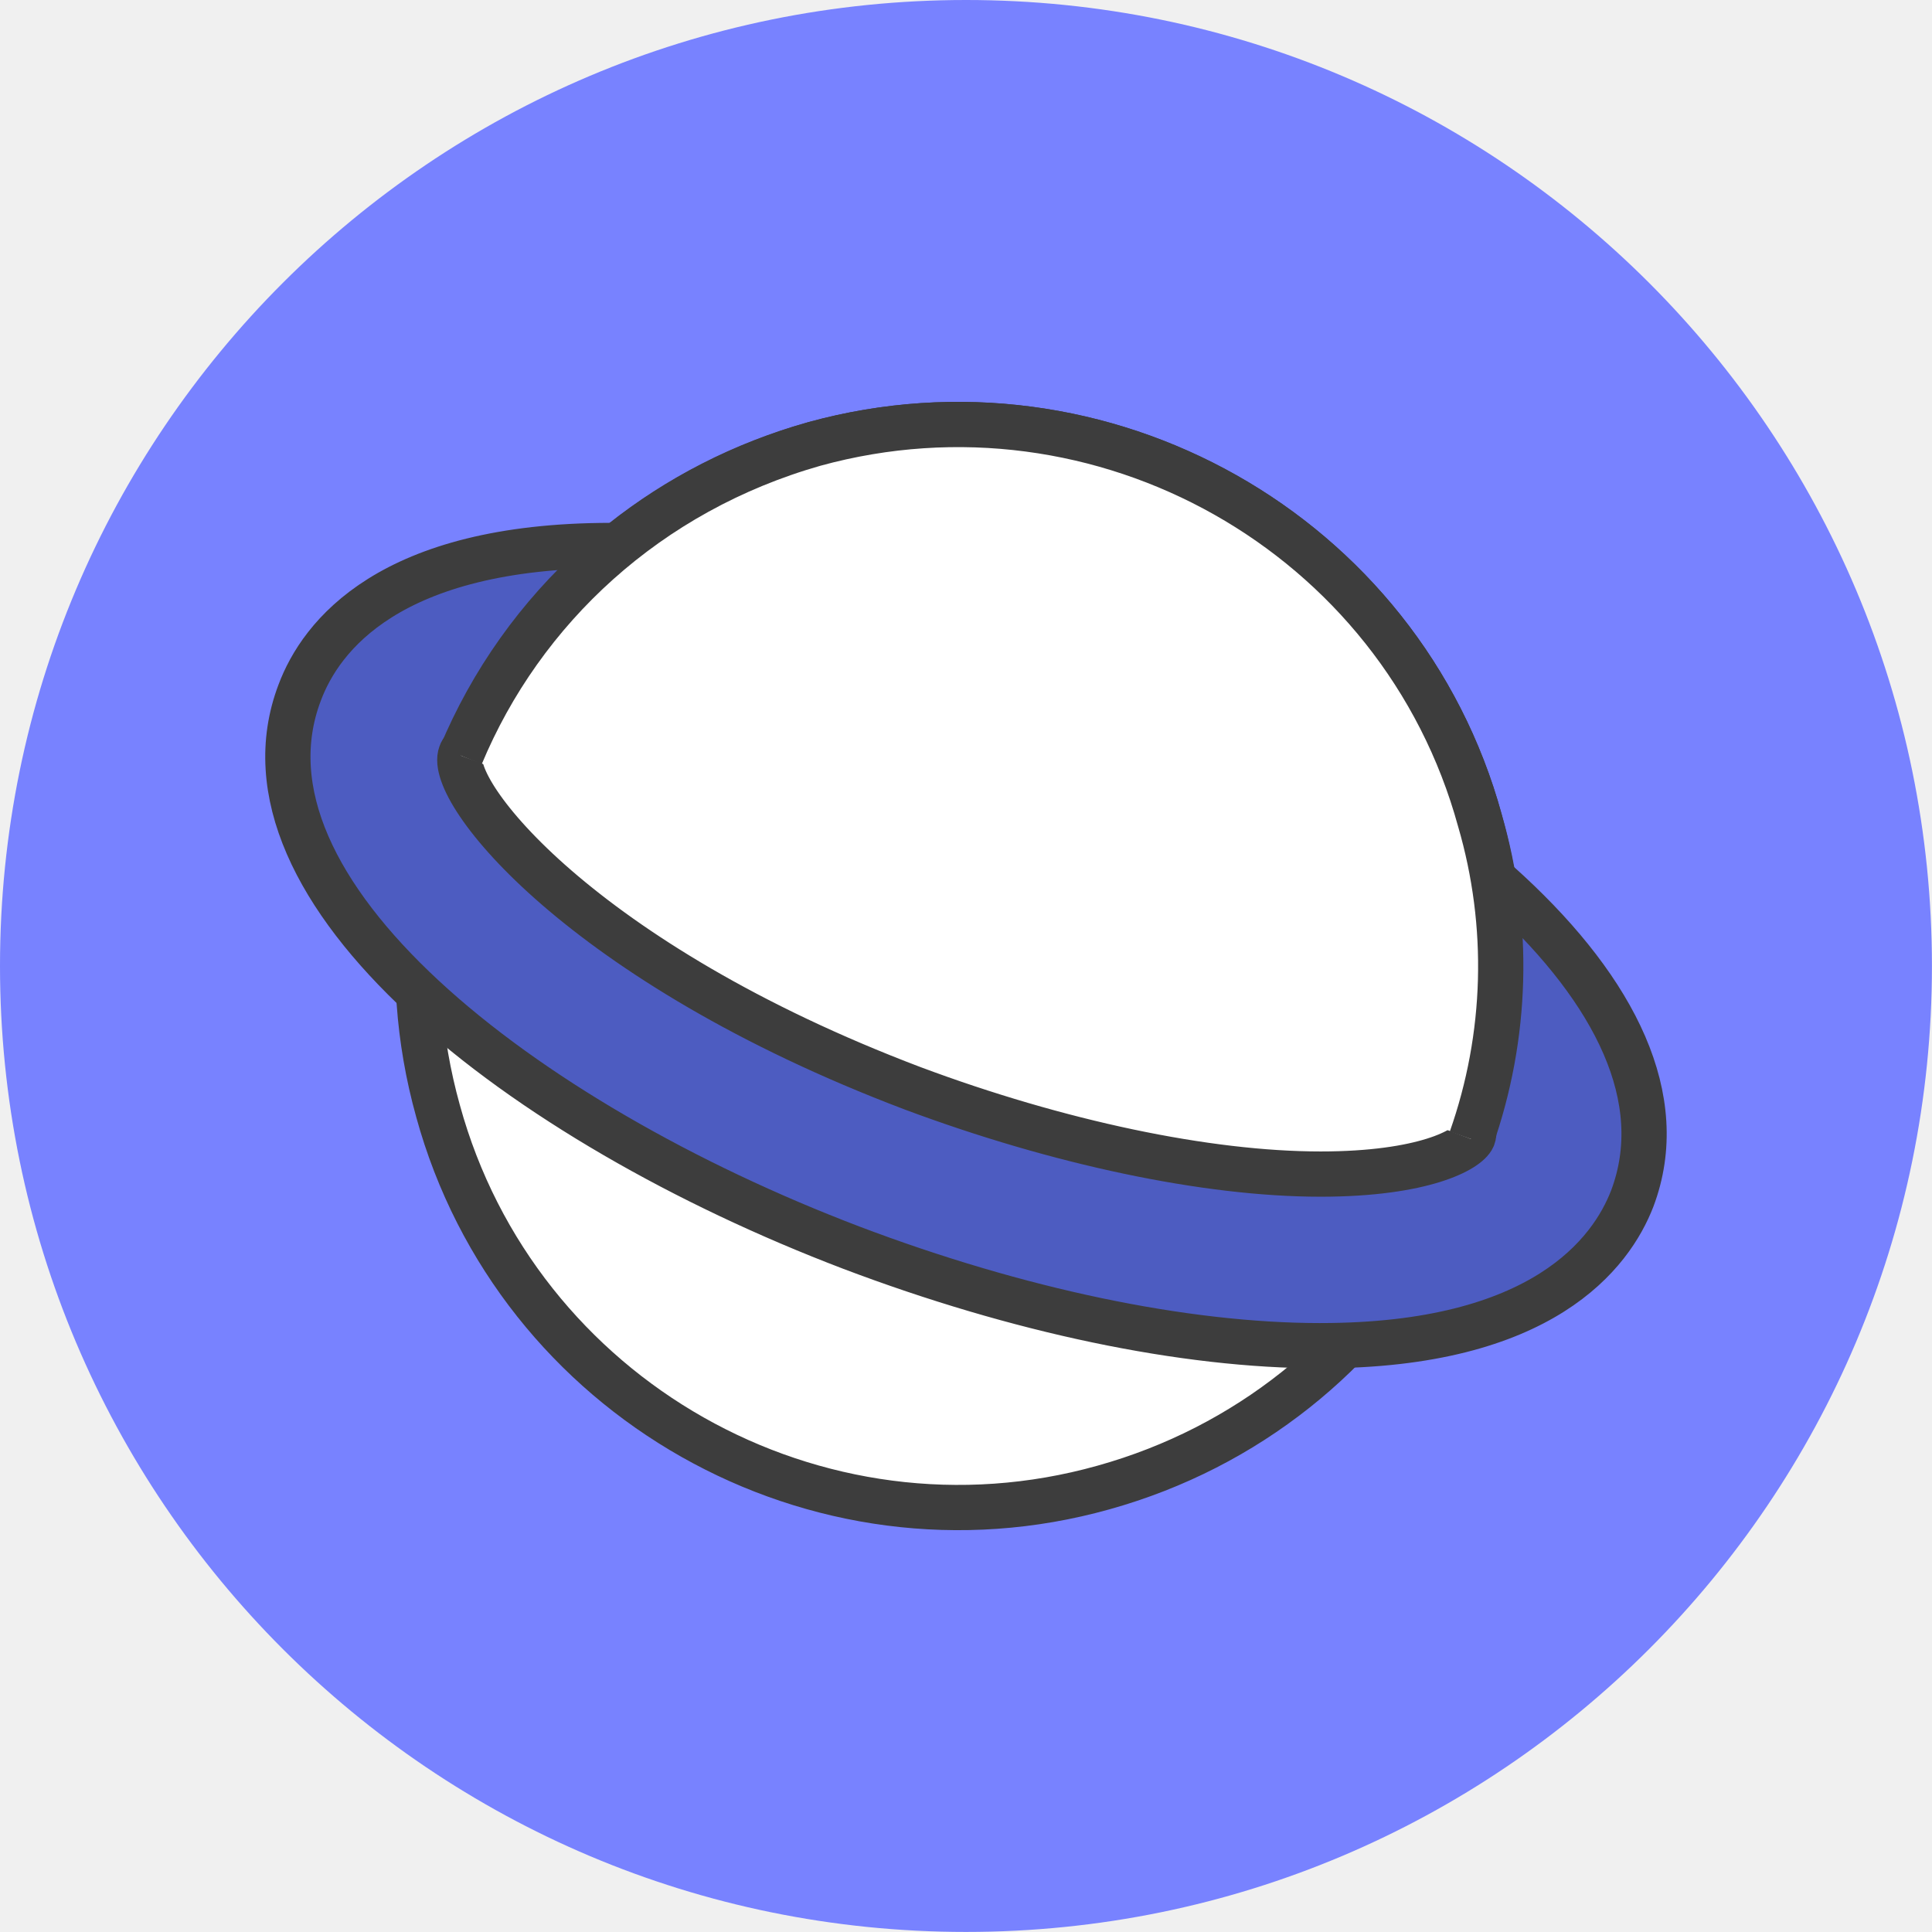
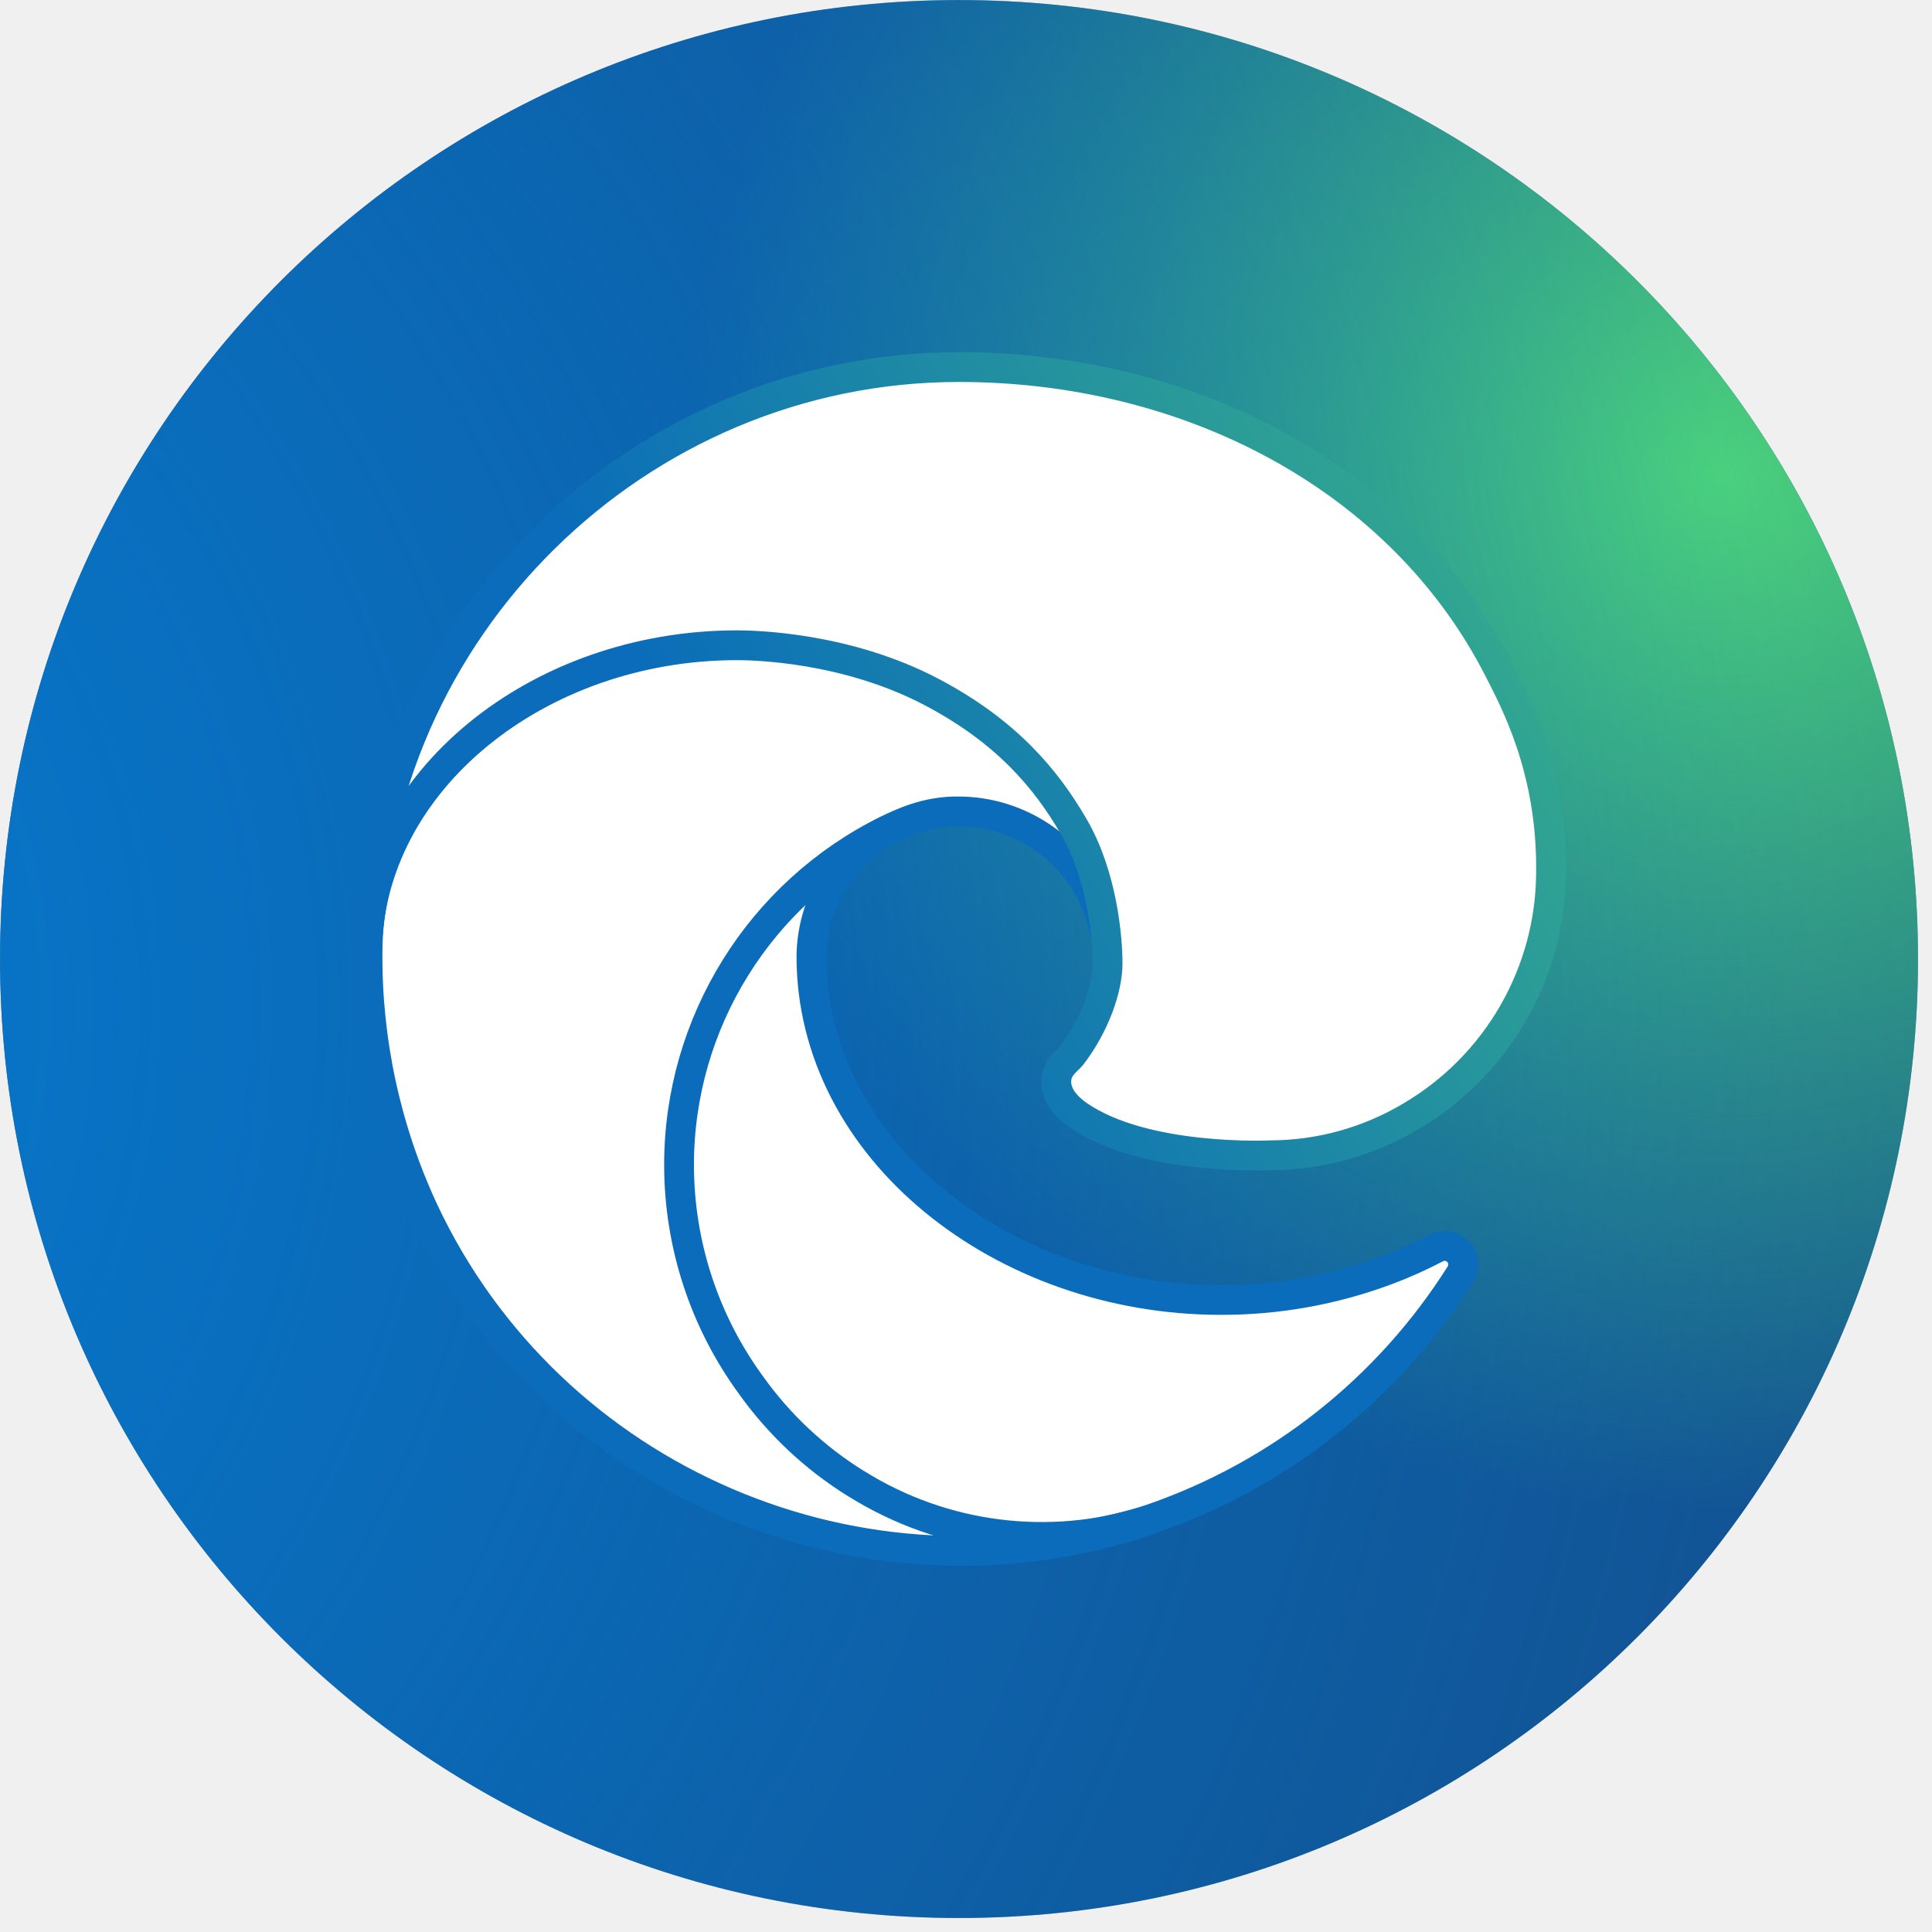
- <svg xmlns="http://www.w3.org/2000/svg" baseProfile="full" width="128.066" height="128.066" viewBox="0 0 128.07 128.07">
-   <path fill="#7882FF" fill-rule="evenodd" d="M128.066 64.033c0 35.378-28.655 64.033-64.033 64.033S0 99.411 0 64.033 28.655 0 64.033 0s64.033 28.655 64.033 64.033z" />
-   <g stroke-width="3" stroke-linejoin="round" stroke="#3D3D3D">
-     <path fill="#FFF" d="M98.1 54.382c5.34 19.153-5.803 38.885-24.955 44.224-19.036 5.34-38.885-5.919-44.108-24.956-5.34-19.152 5.803-38.884 24.956-44.224 19.036-5.223 38.885 5.92 44.108 24.956z" />
-     <path fill="#4D5CC1" d="M87.538 89.205c-9.054 0-20.08-2.322-31.108-6.5-21.938-8.358-41.554-23.68-36.563-36.796 1.392-3.715 5.92-9.75 20.661-9.75 9.054 0 20.197 2.321 31.108 6.5 21.938 8.241 41.555 23.563 36.563 36.795-1.392 3.599-5.919 9.75-20.66 9.75zm-47.01-41.671c-6.732 0-9.75 1.625-9.982 2.437-.93 2.438 7.893 13.813 29.947 22.17 9.634 3.599 19.5 5.688 27.045 5.688 6.849 0 9.75-1.625 10.099-2.437.928-2.438-8.01-13.813-29.948-22.17-9.634-3.599-19.5-5.688-27.161-5.688z" />
-     <path fill="#FFF" d="M97.52 75.508a34.466 34.466 0 0 0 .58-21.126c-5.222-19.036-25.071-30.18-44.107-24.956-11.027 3.134-19.385 10.911-23.448 20.661" />
+ <svg xmlns="http://www.w3.org/2000/svg" width="100%" height="100%" viewBox="0 0 129 129" version="1.1" xml:space="preserve" style="fill-rule:evenodd;clip-rule:evenodd;stroke-linejoin:round;stroke-miterlimit:2;">
+   <path d="M128.066,64.035c0,35.377 -28.654,64.031 -64.031,64.031c-35.377,0 -64.031,-28.654 -64.031,-64.031c-0,-35.377 28.654,-64.031 64.031,-64.031c35.377,-0 64.031,28.654 64.031,64.031Z" style="fill:#134e8b;" />
+   <clipPath id="_clip1">
+     <path d="M128.066,64.035c0,35.377 -28.654,64.031 -64.031,64.031c-35.377,0 -64.031,-28.654 -64.031,-64.031c-0,-35.377 28.654,-64.031 64.031,-64.031c35.377,-0 64.031,28.654 64.031,64.031Z" />
+   </clipPath>
+   <g clip-path="url(#_clip1)">
+     <path d="M183.481,31.844c-0,37.99 -30.843,68.832 -68.833,68.832c-37.99,0 -68.832,-30.842 -68.832,-68.832c-0,-37.99 30.842,-68.833 68.832,-68.833c37.99,0 68.833,30.843 68.833,68.833Z" style="fill:url(#_Radial2);" />
+     <path d="M147.278,61.609c0,52.642 -42.738,95.38 -95.379,95.38c-52.642,-0 -95.38,-42.738 -95.38,-95.38c0,-52.641 42.738,-95.379 95.38,-95.379c52.641,-0 95.379,42.738 95.379,95.379Z" style="fill:url(#_Radial3);" />
  </g>
+   <g>
+     <path d="M95.861,83.349c-1.054,0.551 -2.141,1.037 -3.255,1.454c-3.545,1.327 -7.301,2.003 -11.086,1.995c-14.612,0 -27.341,-10.051 -27.341,-22.95c0.038,-3.518 1.983,-6.752 5.073,-8.434c-13.217,0.556 -16.614,14.329 -16.614,22.398c0,22.815 21.027,25.128 25.557,25.128c2.443,-0 6.127,-0.711 8.338,-1.409l0.405,-0.135c8.506,-2.941 15.762,-8.694 20.566,-16.305c0.126,-0.198 0.192,-0.428 0.192,-0.662c0,-0.678 -0.557,-1.236 -1.235,-1.236c-0.21,0 -0.416,0.054 -0.6,0.156Z" style="fill:#fff;fill-rule:nonzero;stroke:#0a6cba;stroke-width:1.99px;" />
+     <path d="M57.155,99.061c-2.754,-1.71 -5.141,-3.95 -7.022,-6.59c-3.114,-4.266 -4.793,-9.414 -4.793,-14.696c0,-9.479 5.408,-18.172 13.912,-22.361c0.964,-0.454 2.61,-1.275 4.799,-1.235c3.125,0.023 6.064,1.51 7.933,4.015c1.247,1.664 1.935,3.682 1.964,5.762c0,-0.065 7.554,-24.581 -24.704,-24.581c-13.557,-0 -24.705,12.865 -24.705,24.152c-0.053,5.97 1.224,11.878 3.74,17.293c8.469,18.069 29.36,27.034 48.291,20.724c-6.509,2.052 -13.601,1.148 -19.387,-2.471l-0.028,-0.012Z" style="fill:#fff;fill-rule:nonzero;stroke:#0a6cba;stroke-width:1.99px;" />
+     <path d="M71.546,70.478c-0.25,0.324 -1.019,0.772 -1.019,1.748c-0,0.806 0.525,1.581 1.457,2.232c4.441,3.088 12.813,2.681 12.834,2.681c3.29,-0.008 6.519,-0.899 9.348,-2.579c5.8,-3.387 9.383,-9.613 9.397,-16.329c0.08,-6.921 -2.471,-11.522 -3.502,-13.56c-6.544,-12.8 -20.668,-20.162 -36.028,-20.162c-21.476,-0.002 -39.226,17.498 -39.528,38.971c0.149,-11.284 11.364,-20.396 24.705,-20.396c1.081,-0 7.244,0.105 12.97,3.109c5.046,2.65 7.689,5.849 9.526,9.021c1.909,3.294 2.248,7.457 2.248,9.115c0,1.659 -0.846,4.117 -2.408,6.149Z" style="fill:#fff;fill-rule:nonzero;stroke:url(#_Linear4);stroke-width:1.99px;" />
+   </g>
+   <defs>
+     <radialGradient id="_Radial2" cx="0" cy="0" r="1" gradientUnits="userSpaceOnUse" gradientTransform="matrix(4.21861e-15,68.8951,-68.8951,4.21861e-15,114.648,31.7813)">
+       <stop offset="0" style="stop-color:#55de6f;stop-opacity:1" />
+       <stop offset="1" style="stop-color:#55de6f;stop-opacity:0" />
+     </radialGradient>
+     <radialGradient id="_Radial3" cx="0" cy="0" r="1" gradientUnits="userSpaceOnUse" gradientTransform="matrix(1.16607e-14,190.434,-190.434,1.16607e-14,-43.3183,67.2198)">
+       <stop offset="0" style="stop-color:#057ed6;stop-opacity:1" />
+       <stop offset="1" style="stop-color:#047dd6;stop-opacity:0" />
+     </radialGradient>
+     <linearGradient id="_Linear4" x1="0" y1="0" x2="1" y2="0" gradientUnits="userSpaceOnUse" gradientTransform="matrix(49.1955,-27.1896,18.1062,32.7605,54.3692,66.5644)">
+       <stop offset="0" style="stop-color:#0a6cba;stop-opacity:1" />
+       <stop offset="1" style="stop-color:#35ab8d;stop-opacity:1" />
+     </linearGradient>
+   </defs>
</svg>
